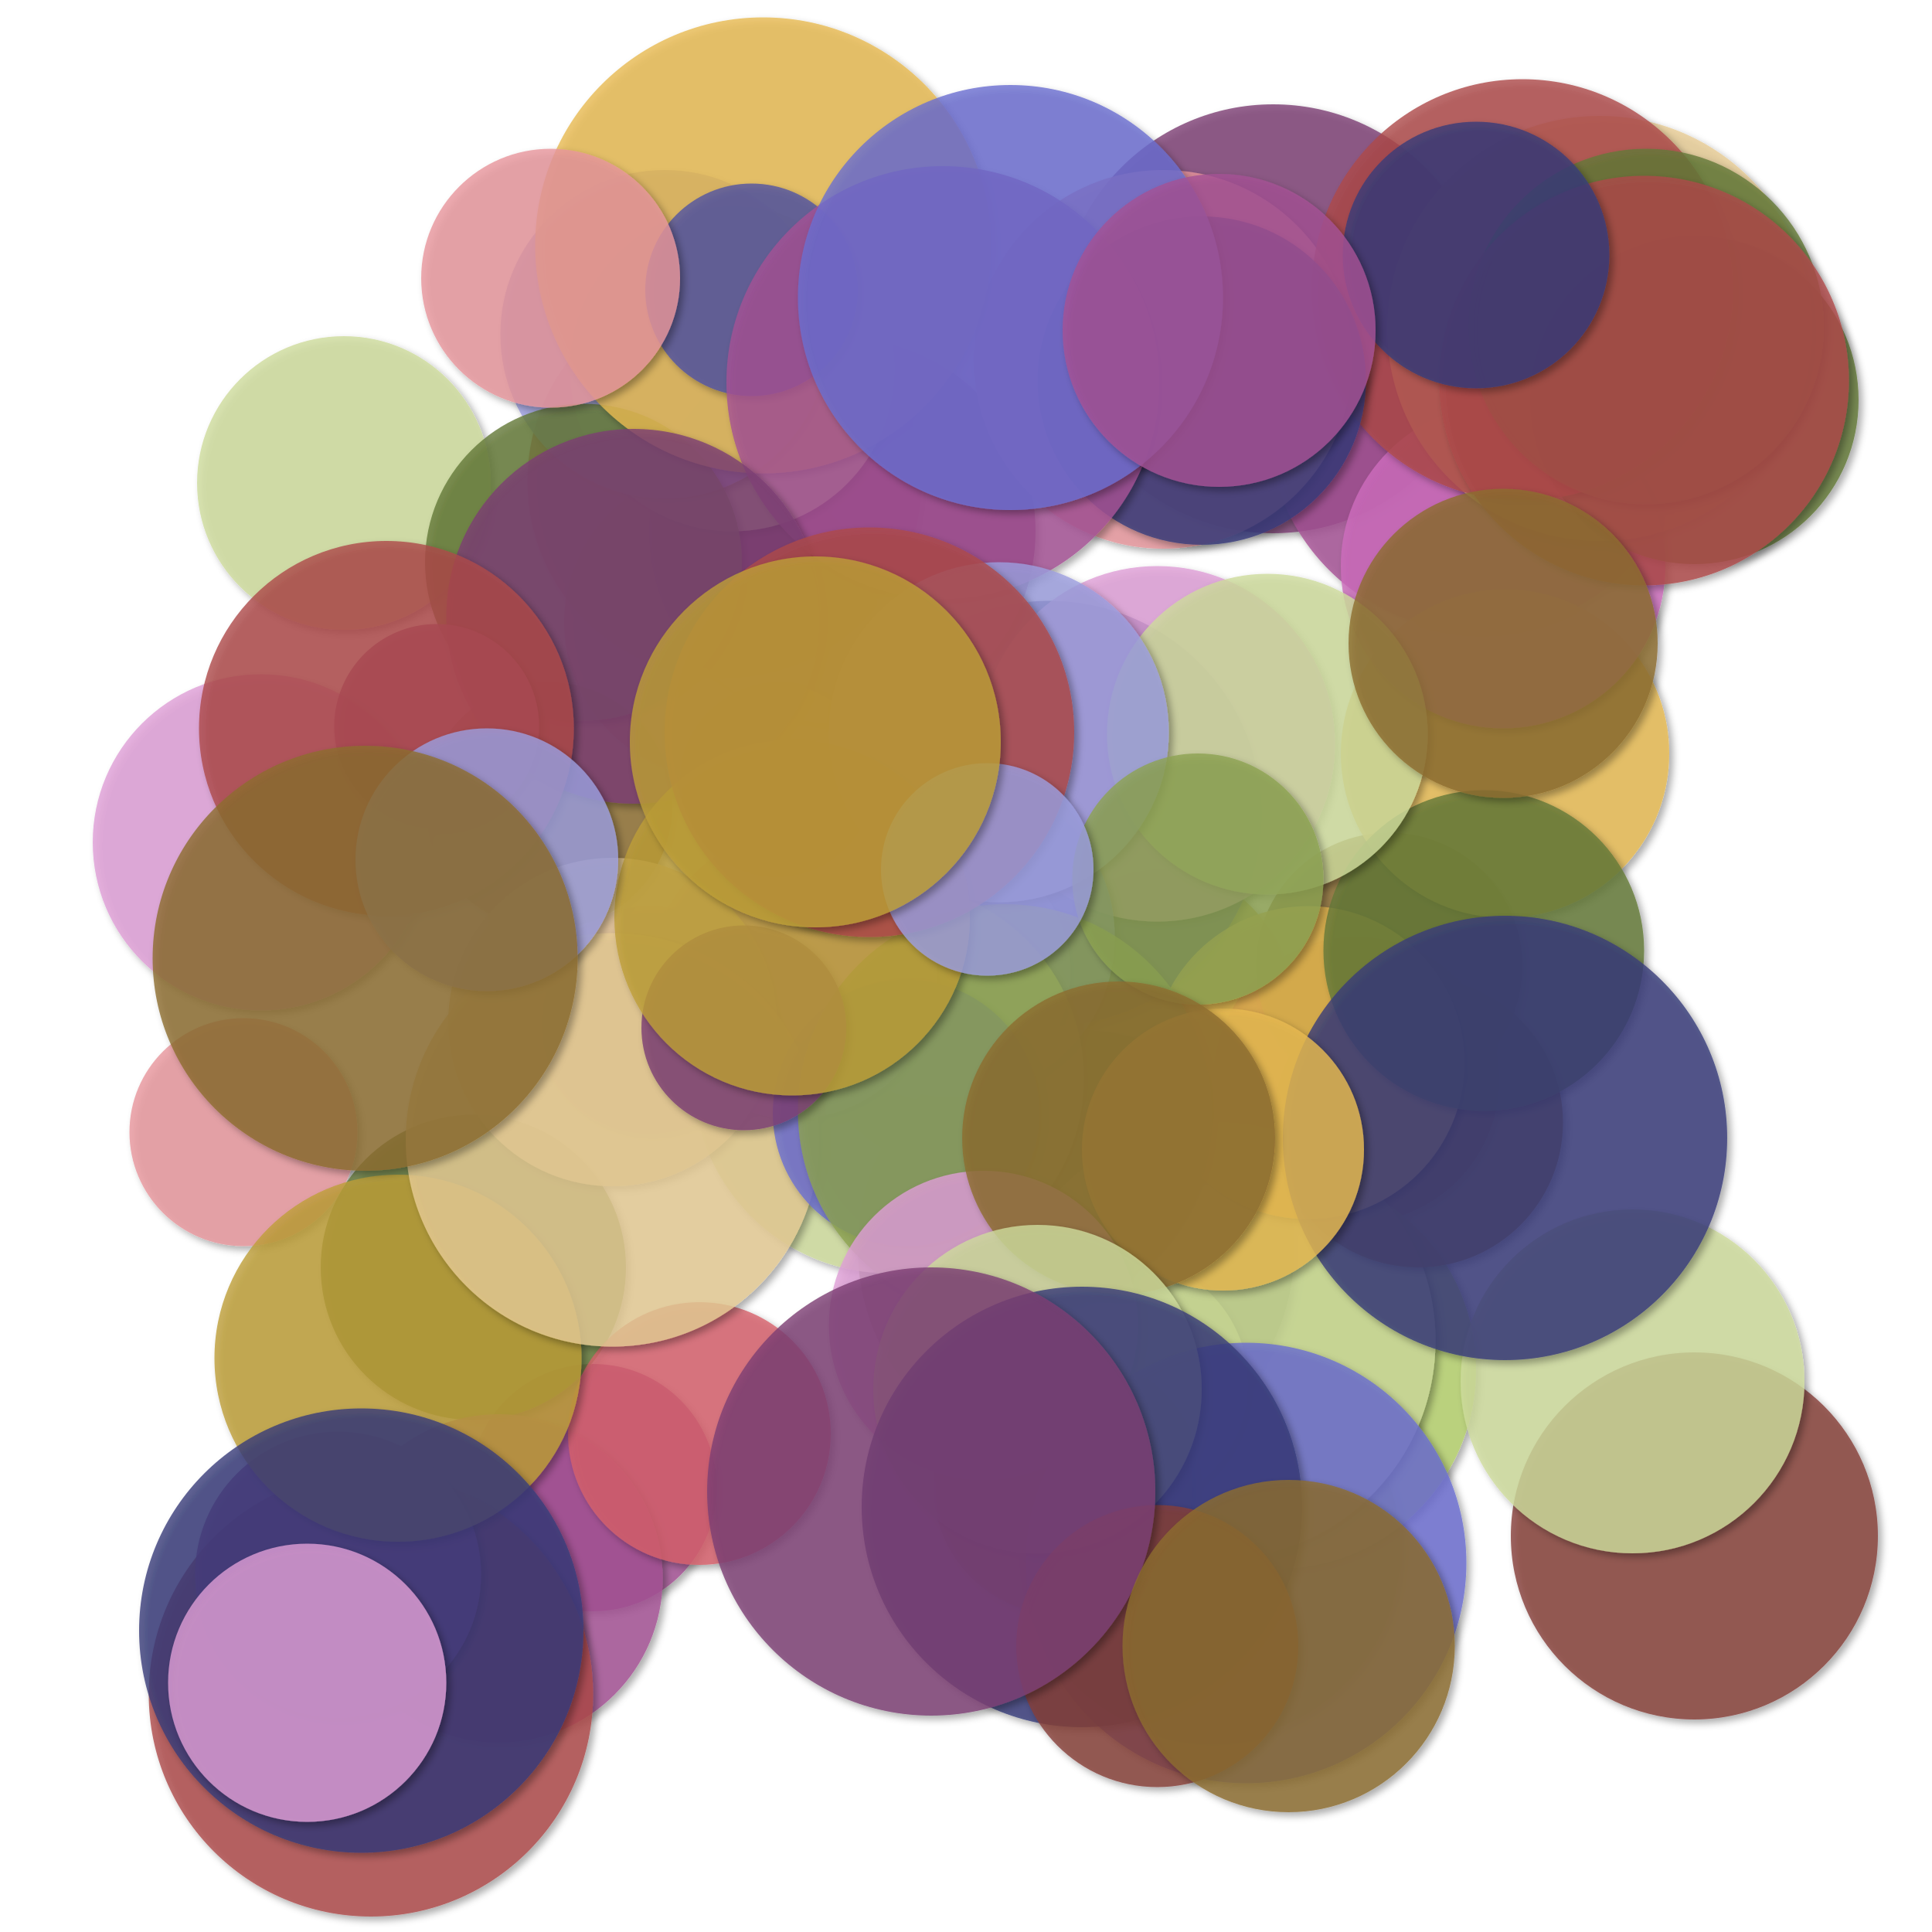
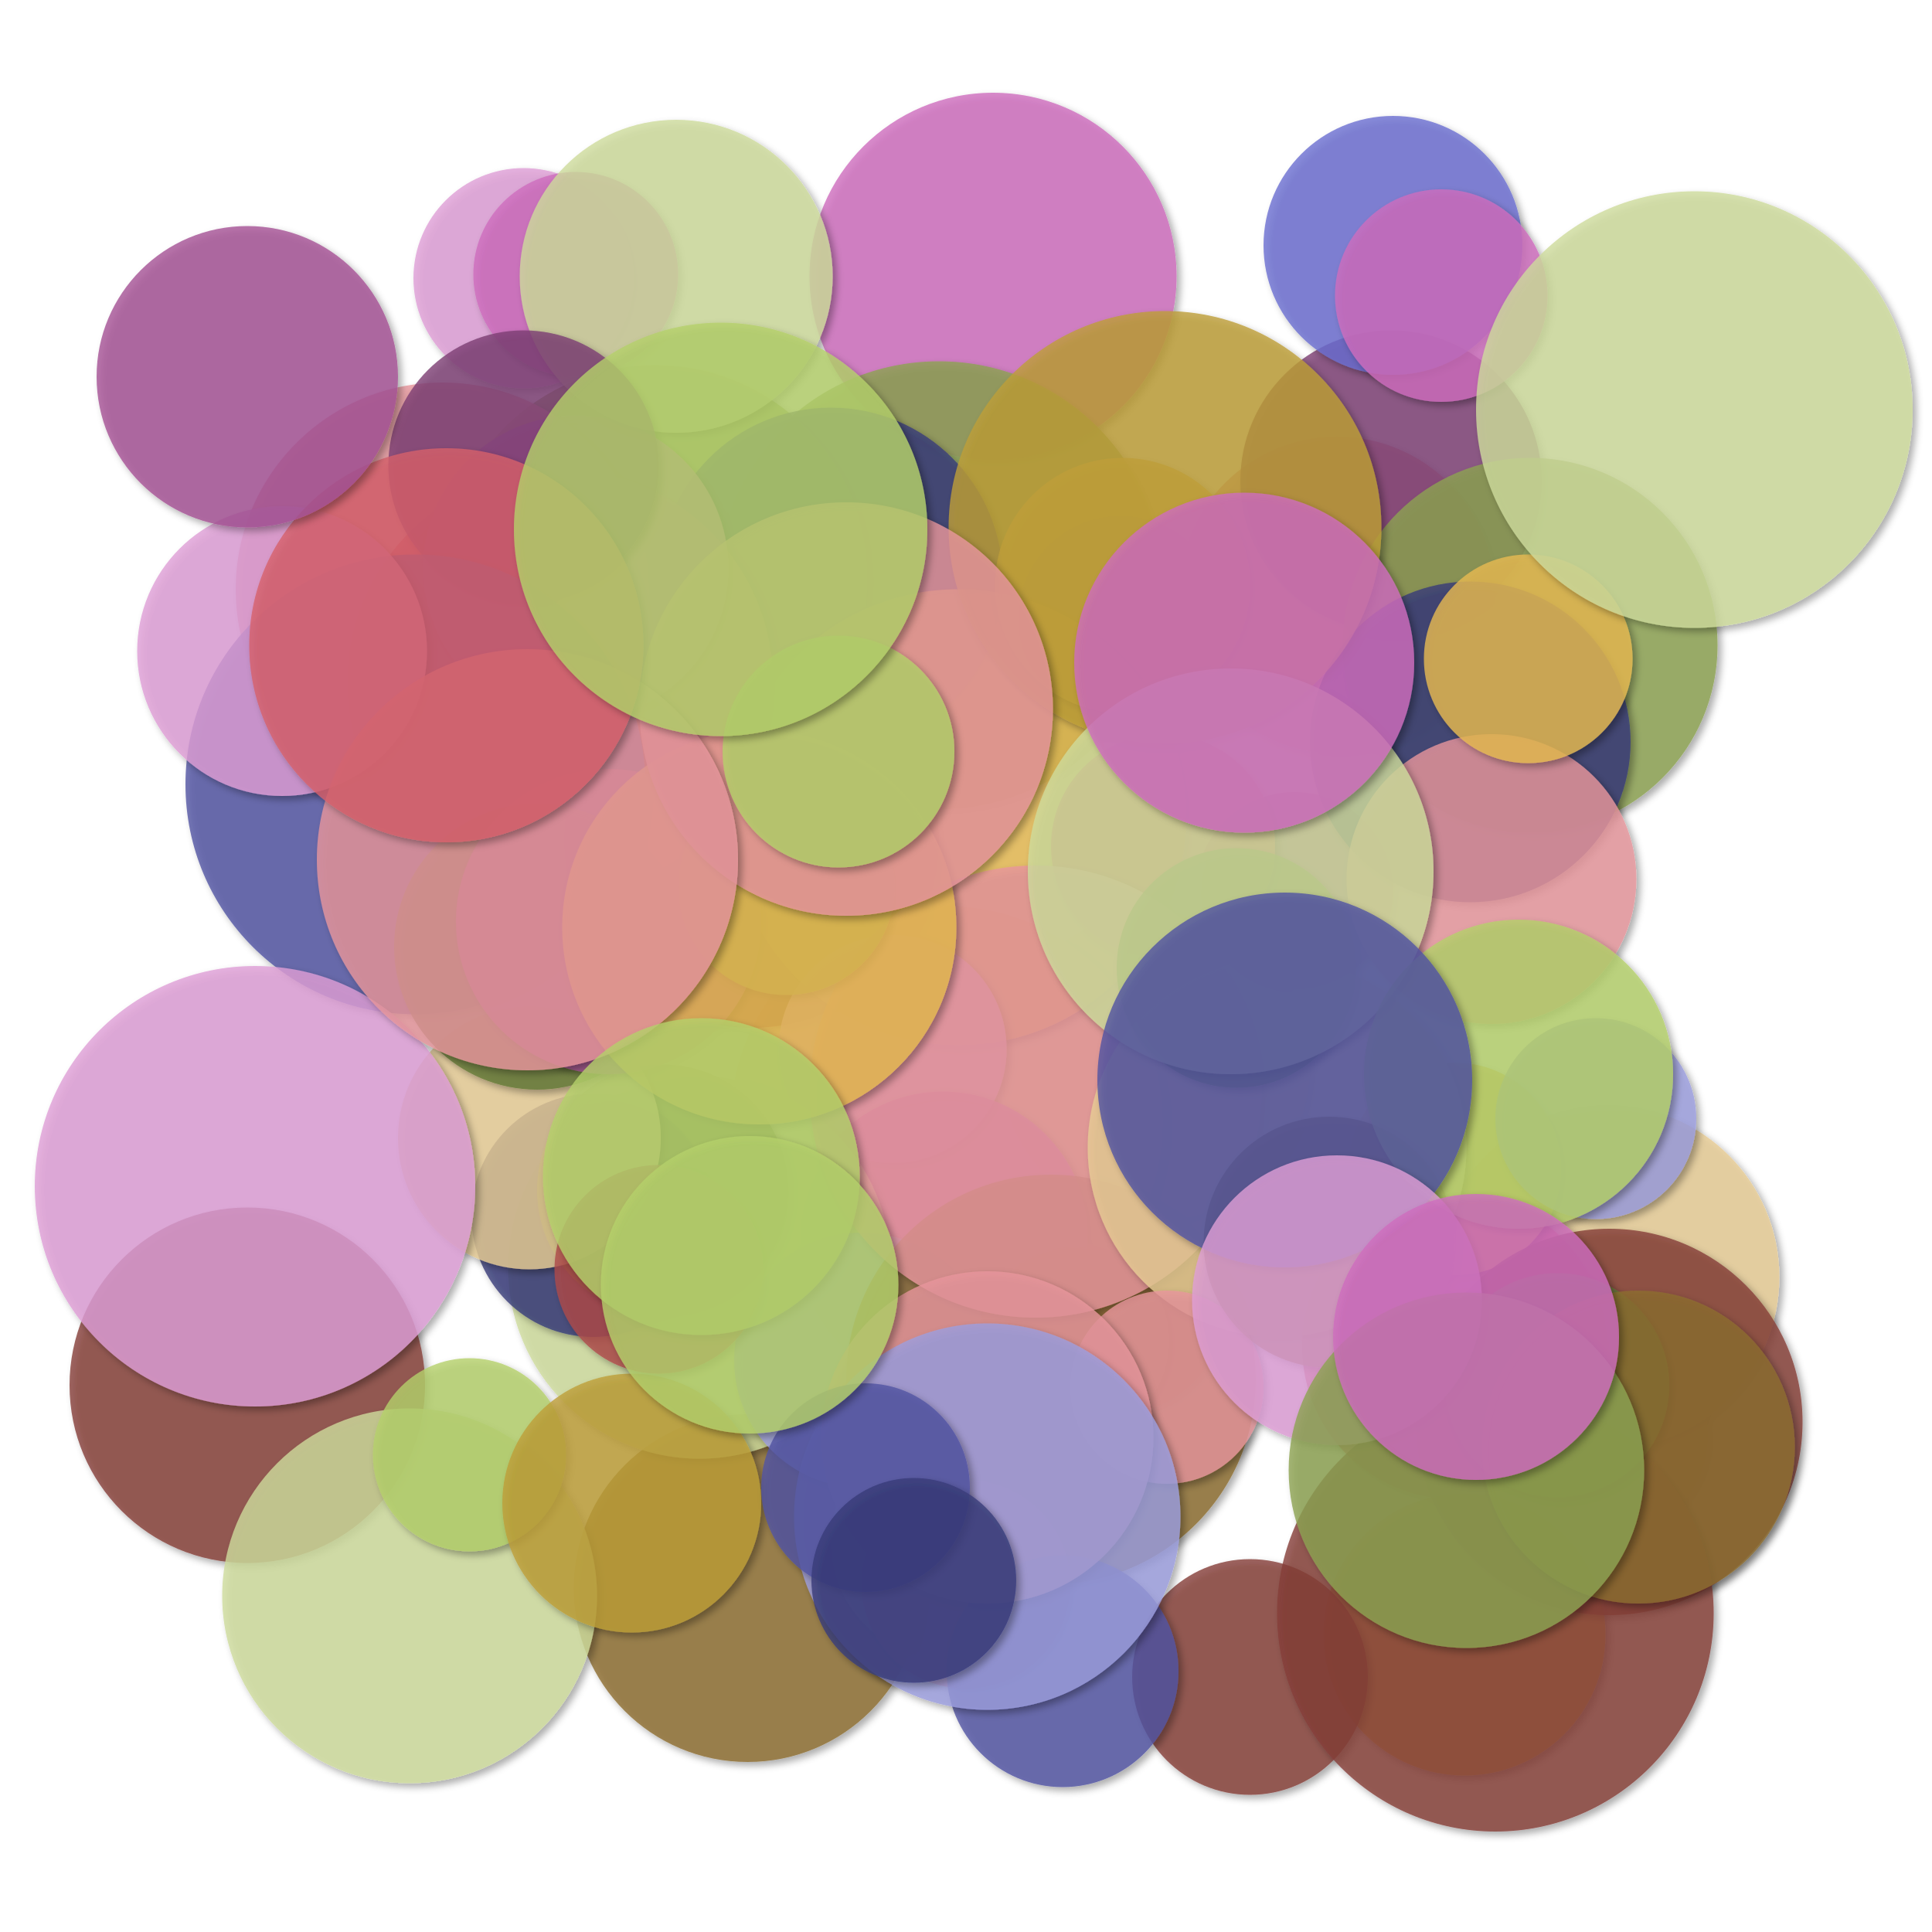
<svg xmlns="http://www.w3.org/2000/svg" viewBox="0 0 1000 1000" width="800" stroke="black" stroke-width="4">
  <filter id="shadow" color-interpolation-filters="sRGB">
    <feDropShadow dx="2" dy="2" stdDeviation="2" flood-opacity="0.4" />
  </filter>
  <filter id="shadow2" color-interpolation-filters="sRGB">
-     <feDropShadow dx="0" dy="0" stdDeviation="5.5" flood-opacity="0.8" />
+     <feDropShadow dx="0" dy="0" stdDeviation="5.5" flood-opacity=".8" />
  </filter>
  <g fill="none" stroke="black" stroke-width="4">
-     <circle cx="485" cy="539" r="61" fill="#ad494a" stroke="none" fill-opacity="0.8" filter="url(#shadow)" />
-     <circle cx="375" cy="249" r="102" fill="#d6616b" stroke="none" fill-opacity="0.8" filter="url(#shadow)" />
-     <circle cx="307" cy="770" r="64" fill="#a55194" stroke="none" fill-opacity="0.8" filter="url(#shadow)" />
-     <circle cx="126" cy="586" r="59" fill="#e7969c" stroke="none" fill-opacity="0.8" filter="url(#shadow)" />
-     <circle cx="336" cy="528" r="59" fill="#de9ed6" stroke="none" fill-opacity="0.8" filter="url(#shadow)" />
-     <circle cx="479" cy="586" r="56" fill="#ad494a" stroke="none" fill-opacity="0.8" filter="url(#shadow)" />
-     <circle cx="177" cy="726" r="69" fill="" stroke="none" fill-opacity="0.8" filter="url(#shadow)" />
-     <circle cx="659" cy="165" r="111" fill="#7b4173" stroke="none" fill-opacity="0.8" filter="url(#shadow)" />
-     <circle cx="601" cy="516" r="66" fill="#bd9e39" stroke="none" fill-opacity="0.8" filter="url(#shadow)" />
-     <circle cx="543" cy="421" r="110" fill="#393b79" stroke="none" fill-opacity="0.8" filter="url(#shadow)" />
-     <circle cx="702" cy="559" r="74" fill="#ad494a" stroke="none" fill-opacity="0.8" filter="url(#shadow)" />
-     <circle cx="372" cy="322" r="80" fill="#d6616b" stroke="none" fill-opacity="0.8" filter="url(#shadow)" />
-     <circle cx="327" cy="803" r="101" fill="" stroke="none" fill-opacity="0.8" filter="url(#shadow)" />
-     <circle cx="284" cy="417" r="64" fill="#8c6d31" stroke="none" fill-opacity="0.8" filter="url(#shadow)" />
-     <circle cx="436" cy="275" r="100" fill="#7b4173" stroke="none" fill-opacity="0.8" filter="url(#shadow)" />
-     <circle cx="719" cy="500" r="69" fill="#8c6d31" stroke="none" fill-opacity="0.8" filter="url(#shadow)" />
-     <circle cx="626" cy="802" r="99" fill="#8ca252" stroke="none" fill-opacity="0.8" filter="url(#shadow)" />
-     <circle cx="245" cy="656" r="79" fill="#637939" stroke="none" fill-opacity="0.8" filter="url(#shadow)" />
-     <circle cx="599" cy="385" r="92" fill="#de9ed6" stroke="none" fill-opacity="0.8" filter="url(#shadow)" />
-     <circle cx="379" cy="191" r="84" fill="#cedb9c" stroke="none" fill-opacity="0.8" filter="url(#shadow)" />
-     <circle cx="877" cy="795" r="95" fill="#843c39" stroke="none" fill-opacity="0.8" filter="url(#shadow)" />
-     <circle cx="661" cy="709" r="103" fill="#b5cf6b" stroke="none" fill-opacity="0.8" filter="url(#shadow)" />
-     <circle cx="487" cy="503" r="67" fill="#9c9ede" stroke="none" fill-opacity="0.8" filter="url(#shadow)" />
-     <circle cx="557" cy="646" r="113" fill="#637939" stroke="none" fill-opacity="0.8" filter="url(#shadow)" />
-     <circle cx="765" cy="218" r="109" fill="#a55194" stroke="none" fill-opacity="0.8" filter="url(#shadow)" />
-     <circle cx="494" cy="485" r="83" fill="#6b6ecf" stroke="none" fill-opacity="0.8" filter="url(#shadow)" />
-     <circle cx="581" cy="716" r="65" fill="#b5cf6b" stroke="none" fill-opacity="0.8" filter="url(#shadow)" />
-     <circle cx="158" cy="623" r="98" fill="" stroke="none" fill-opacity="0.8" filter="url(#shadow)" />
-     <circle cx="460" cy="558" r="101" fill="#cedb9c" stroke="none" fill-opacity="0.8" filter="url(#shadow)" />
-     <circle cx="258" cy="817" r="85" fill="#a55194" stroke="none" fill-opacity="0.8" filter="url(#shadow)" />
-     <circle cx="129" cy="351" r="99" fill="" stroke="none" fill-opacity="0.8" filter="url(#shadow)" />
-     <circle cx="779" cy="390" r="85" fill="#e7ba52" stroke="none" fill-opacity="0.8" filter="url(#shadow)" />
-     <circle cx="192" cy="877" r="115" fill="#ad494a" stroke="none" fill-opacity="0.8" filter="url(#shadow)" />
-     <circle cx="362" cy="742" r="68" fill="#d6616b" stroke="none" fill-opacity="0.8" filter="url(#shadow)" />
-     <circle cx="702" cy="599" r="100" fill="" stroke="none" fill-opacity="0.8" filter="url(#shadow)" />
-     <circle cx="778" cy="293" r="84" fill="#ce6dbd" stroke="none" fill-opacity="0.8" filter="url(#shadow)" />
-     <circle cx="630" cy="694" r="113" fill="#cedb9c" stroke="none" fill-opacity="0.8" filter="url(#shadow)" />
-     <circle cx="828" cy="170" r="110" fill="#e7cb94" stroke="none" fill-opacity="0.8" filter="url(#shadow)" />
-     <circle cx="845" cy="715" r="89" fill="#cedb9c" stroke="none" fill-opacity="0.8" filter="url(#shadow)" />
-     <circle cx="877" cy="207" r="85" fill="#637939" stroke="none" fill-opacity="0.8" filter="url(#shadow)" />
-     <circle cx="175" cy="815" r="74" fill="#a55194" stroke="none" fill-opacity="0.8" filter="url(#shadow)" />
-     <circle cx="545" cy="520" r="112" fill="" stroke="none" fill-opacity="0.8" filter="url(#shadow)" />
-     <circle cx="411" cy="505" r="74" fill="#de9ed6" stroke="none" fill-opacity="0.8" filter="url(#shadow)" />
-     <circle cx="344" cy="173" r="85" fill="#9c9ede" stroke="none" fill-opacity="0.8" filter="url(#shadow)" />
-     <circle cx="206" cy="703" r="95" fill="#bd9e39" stroke="none" fill-opacity="0.8" filter="url(#shadow)" />
-     <circle cx="402" cy="404" r="50" fill="#bd9e39" stroke="none" fill-opacity="0.8" filter="url(#shadow)" />
-     <circle cx="178" cy="250" r="76" fill="#cedb9c" stroke="none" fill-opacity="0.8" filter="url(#shadow)" />
-     <circle cx="317" cy="529" r="85" fill="#e7cb94" stroke="none" fill-opacity="0.8" filter="url(#shadow)" />
-     <circle cx="302" cy="291" r="82" fill="#637939" stroke="none" fill-opacity="0.8" filter="url(#shadow)" />
-     <circle cx="550" cy="769" r="67" fill="#bd9e39" stroke="none" fill-opacity="0.8" filter="url(#shadow)" />
-     <circle cx="317" cy="590" r="107" fill="#e7cb94" stroke="none" fill-opacity="0.8" filter="url(#shadow)" />
-     <circle cx="602" cy="186" r="98" fill="#e7969c" stroke="none" fill-opacity="0.8" filter="url(#shadow)" />
-     <circle cx="540" cy="668" r="61" fill="" stroke="none" fill-opacity="0.8" filter="url(#shadow)" />
-     <circle cx="788" cy="150" r="109" fill="#ad494a" stroke="none" fill-opacity="0.8" filter="url(#shadow)" />
-     <circle cx="135" cy="436" r="87" fill="#de9ed6" stroke="none" fill-opacity="0.8" filter="url(#shadow)" />
-     <circle cx="622" cy="197" r="85" fill="#393b79" stroke="none" fill-opacity="0.8" filter="url(#shadow)" />
-     <circle cx="852" cy="169" r="92" fill="#637939" stroke="none" fill-opacity="0.8" filter="url(#shadow)" />
-     <circle cx="395" cy="127" r="118" fill="#e7ba52" stroke="none" fill-opacity="0.8" filter="url(#shadow)" />
-     <circle cx="734" cy="581" r="75" fill="#8c6d31" stroke="none" fill-opacity="0.8" filter="url(#shadow)" />
-     <circle cx="389" cy="150" r="55" fill="#5254a3" stroke="none" fill-opacity="0.8" filter="url(#shadow)" />
-     <circle cx="488" cy="198" r="112" fill="#a55194" stroke="none" fill-opacity="0.8" filter="url(#shadow)" />
-     <circle cx="285" cy="144" r="67" fill="#e7969c" stroke="none" fill-opacity="0.8" filter="url(#shadow)" />
-     <circle cx="328" cy="319" r="97" fill="#7b4173" stroke="none" fill-opacity="0.8" filter="url(#shadow)" />
-     <circle cx="226" cy="376" r="53" fill="#a55194" stroke="none" fill-opacity="0.8" filter="url(#shadow)" />
-     <circle cx="677" cy="550" r="81" fill="#e7ba52" stroke="none" fill-opacity="0.8" filter="url(#shadow)" />
-     <circle cx="851" cy="197" r="106" fill="#ad494a" stroke="none" fill-opacity="0.8" filter="url(#shadow)" />
-     <circle cx="768" cy="492" r="83" fill="#637939" stroke="none" fill-opacity="0.8" filter="url(#shadow)" />
-     <circle cx="706" cy="230" r="107" fill="" stroke="none" fill-opacity="0.8" filter="url(#shadow)" />
-     <circle cx="764" cy="132" r="69" fill="#393b79" stroke="none" fill-opacity="0.8" filter="url(#shadow)" />
-     <circle cx="656" cy="380" r="83" fill="#cedb9c" stroke="none" fill-opacity="0.8" filter="url(#shadow)" />
-     <circle cx="523" cy="154" r="110" fill="#6b6ecf" stroke="none" fill-opacity="0.8" filter="url(#shadow)" />
-     <circle cx="469" cy="576" r="69" fill="#6b6ecf" stroke="none" fill-opacity="0.8" filter="url(#shadow)" />
-     <circle cx="520" cy="575" r="107" fill="#8ca252" stroke="none" fill-opacity="0.8" filter="url(#shadow)" />
-     <circle cx="187" cy="844" r="115" fill="#393b79" stroke="none" fill-opacity="0.8" filter="url(#shadow)" />
-     <circle cx="517" cy="379" r="88" fill="#9c9ede" stroke="none" fill-opacity="0.8" filter="url(#shadow)" />
-     <circle cx="200" cy="377" r="97" fill="#ad494a" stroke="none" fill-opacity="0.8" filter="url(#shadow)" />
-     <circle cx="855" cy="136" r="59" fill="" stroke="none" fill-opacity="0.8" filter="url(#shadow)" />
-     <circle cx="631" cy="171" r="81" fill="#a55194" stroke="none" fill-opacity="0.8" filter="url(#shadow)" />
-     <circle cx="385" cy="532" r="53" fill="#7b4173" stroke="none" fill-opacity="0.8" filter="url(#shadow)" />
-     <circle cx="260" cy="246" r="65" fill="" stroke="none" fill-opacity="0.8" filter="url(#shadow)" />
-     <circle cx="779" cy="589" r="115" fill="#393b79" stroke="none" fill-opacity="0.8" filter="url(#shadow)" />
-     <circle cx="633" cy="595" r="73" fill="#e7ba52" stroke="none" fill-opacity="0.8" filter="url(#shadow)" />
-     <circle cx="410" cy="475" r="92" fill="#bd9e39" stroke="none" fill-opacity="0.8" filter="url(#shadow)" />
-     <circle cx="778" cy="333" r="80" fill="#8c6d31" stroke="none" fill-opacity="0.8" filter="url(#shadow)" />
-     <circle cx="252" cy="445" r="68" fill="#9c9ede" stroke="none" fill-opacity="0.8" filter="url(#shadow)" />
-     <circle cx="620" cy="455" r="65" fill="#8ca252" stroke="none" fill-opacity="0.8" filter="url(#shadow)" />
-     <circle cx="509" cy="686" r="80" fill="#de9ed6" stroke="none" fill-opacity="0.8" filter="url(#shadow)" />
-     <circle cx="450" cy="379" r="106" fill="#ad494a" stroke="none" fill-opacity="0.8" filter="url(#shadow)" />
-     <circle cx="645" cy="809" r="114" fill="#6b6ecf" stroke="none" fill-opacity="0.8" filter="url(#shadow)" />
-     <circle cx="579" cy="589" r="81" fill="#8c6d31" stroke="none" fill-opacity="0.8" filter="url(#shadow)" />
-     <circle cx="511" cy="450" r="55" fill="#9c9ede" stroke="none" fill-opacity="0.8" filter="url(#shadow)" />
-     <circle cx="537" cy="719" r="85" fill="#cedb9c" stroke="none" fill-opacity="0.8" filter="url(#shadow)" />
-     <circle cx="560" cy="780" r="114" fill="#393b79" stroke="none" fill-opacity="0.8" filter="url(#shadow)" />
-     <circle cx="599" cy="852" r="73" fill="#843c39" stroke="none" fill-opacity="0.8" filter="url(#shadow)" />
-     <circle cx="189" cy="496" r="110" fill="#8c6d31" stroke="none" fill-opacity="0.8" filter="url(#shadow)" />
-     <circle cx="159" cy="871" r="72" fill="#de9ed6" stroke="none" fill-opacity="0.8" filter="url(#shadow)" />
-     <circle cx="422" cy="384" r="96" fill="#bd9e39" stroke="none" fill-opacity="0.8" filter="url(#shadow)" />
-     <circle cx="482" cy="772" r="116" fill="#7b4173" stroke="none" fill-opacity="0.8" filter="url(#shadow)" />
-     <circle cx="268" cy="385" r="84" fill="" stroke="none" fill-opacity="0.8" filter="url(#shadow)" />
-     <circle cx="667" cy="852" r="86" fill="#8c6d31" stroke="none" fill-opacity="0.8" filter="url(#shadow)" />
+     <circle cx="758" cy="846" r="73" fill="#e7ba52" stroke="none" fill-opacity="0.8" filter="url(#shadow)" />
+     <circle cx="834" cy="744" r="50" fill="#e7cb94" stroke="none" fill-opacity="0.8" filter="url(#shadow)" />
+     <circle cx="514" cy="143" r="95" fill="#ce6dbd" stroke="none" fill-opacity="0.8" filter="url(#shadow)" />
+     <circle cx="486" cy="303" r="116" fill="#8ca252" stroke="none" fill-opacity="0.8" filter="url(#shadow)" />
+     <circle cx="692" cy="308" r="82" fill="#e7969c" stroke="none" fill-opacity="0.8" filter="url(#shadow)" />
+     <circle cx="598" cy="552" r="80" fill="#e7cb94" stroke="none" fill-opacity="0.8" filter="url(#shadow)" />
+     <circle cx="578" cy="676" r="56" fill="#d6616b" stroke="none" fill-opacity="0.8" filter="url(#shadow)" />
+     <circle cx="339" cy="299" r="110" fill="#8ca252" stroke="none" fill-opacity="0.8" filter="url(#shadow)" />
+     <circle cx="229" cy="305" r="107" fill="#e7969c" stroke="none" fill-opacity="0.8" filter="url(#shadow)" />
+     <circle cx="832" cy="661" r="89" fill="#e7cb94" stroke="none" fill-opacity="0.8" filter="url(#shadow)" />
+     <circle cx="670" cy="461" r="51" fill="#a55194" stroke="none" fill-opacity="0.8" filter="url(#shadow)" />
+     <circle cx="490" cy="581" r="112" fill="#e7cb94" stroke="none" fill-opacity="0.8" filter="url(#shadow)" />
+     <circle cx="647" cy="868" r="61" fill="#843c39" stroke="none" fill-opacity="0.8" filter="url(#shadow)" />
+     <circle cx="720" cy="249" r="78" fill="#7b4173" stroke="none" fill-opacity="0.8" filter="url(#shadow)" />
+     <circle cx="430" cy="300" r="89" fill="#393b79" stroke="none" fill-opacity="0.8" filter="url(#shadow)" />
+     <circle cx="389" cy="435" r="97" fill="#843c39" stroke="none" fill-opacity="0.8" filter="url(#shadow)" />
+     <circle cx="580" cy="320" r="53" fill="#393b79" stroke="none" fill-opacity="0.8" filter="url(#shadow)" />
+     <circle cx="496" cy="423" r="118" fill="#e7ba52" stroke="none" fill-opacity="0.8" filter="url(#shadow)" />
+     <circle cx="271" cy="144" r="57" fill="#de9ed6" stroke="none" fill-opacity="0.8" filter="url(#shadow)" />
+     <circle cx="721" cy="127" r="67" fill="#6b6ecf" stroke="none" fill-opacity="0.8" filter="url(#shadow)" />
+     <circle cx="387" cy="822" r="90" fill="#8c6d31" stroke="none" fill-opacity="0.8" filter="url(#shadow)" />
+     <circle cx="298" cy="142" r="53" fill="#ce6dbd" stroke="none" fill-opacity="0.8" filter="url(#shadow)" />
+     <circle cx="462" cy="543" r="59" fill="#de9ed6" stroke="none" fill-opacity="0.8" filter="url(#shadow)" />
+     <circle cx="581" cy="303" r="66" fill="#e7ba52" stroke="none" fill-opacity="0.8" filter="url(#shadow)" />
+     <circle cx="128" cy="717" r="92" fill="#843c39" stroke="none" fill-opacity="0.8" filter="url(#shadow)" />
+     <circle cx="290" cy="353" r="110" fill="#d6616b" stroke="none" fill-opacity="0.8" filter="url(#shadow)" />
+     <circle cx="792" cy="334" r="97" fill="#8ca252" stroke="none" fill-opacity="0.8" filter="url(#shadow)" />
+     <circle cx="488" cy="640" r="75" fill="#ce6dbd" stroke="none" fill-opacity="0.8" filter="url(#shadow)" />
+     <circle cx="212" cy="826" r="97" fill="#cedb9c" stroke="none" fill-opacity="0.8" filter="url(#shadow)" />
+     <circle cx="298" cy="294" r="79" fill="#ce6dbd" stroke="none" fill-opacity="0.8" filter="url(#shadow)" />
+     <circle cx="753" cy="697" r="79" fill="#d6616b" stroke="none" fill-opacity="0.8" filter="url(#shadow)" />
+     <circle cx="671" cy="208" r="74" fill="" stroke="none" fill-opacity="0.8" filter="url(#shadow)" />
+     <circle cx="293" cy="464" r="117" fill="" stroke="none" fill-opacity="0.8" filter="url(#shadow)" />
+     <circle cx="243" cy="753" r="50" fill="#b5cf6b" stroke="none" fill-opacity="0.8" filter="url(#shadow)" />
+     <circle cx="753" cy="605" r="55" fill="#e7ba52" stroke="none" fill-opacity="0.8" filter="url(#shadow)" />
+     <circle cx="362" cy="656" r="99" fill="#cedb9c" stroke="none" fill-opacity="0.8" filter="url(#shadow)" />
+     <circle cx="554" cy="694" r="51" fill="#e7969c" stroke="none" fill-opacity="0.8" filter="url(#shadow)" />
+     <circle cx="327" cy="778" r="67" fill="#bd9e39" stroke="none" fill-opacity="0.8" filter="url(#shadow)" />
+     <circle cx="350" cy="143" r="81" fill="#cedb9c" stroke="none" fill-opacity="0.8" filter="url(#shadow)" />
+     <circle cx="833" cy="736" r="100" fill="#843c39" stroke="none" fill-opacity="0.8" filter="url(#shadow)" />
+     <circle cx="774" cy="835" r="113" fill="#843c39" stroke="none" fill-opacity="0.8" filter="url(#shadow)" />
+     <circle cx="307" cy="629" r="63" fill="#393b79" stroke="none" fill-opacity="0.8" filter="url(#shadow)" />
+     <circle cx="491" cy="798" r="61" fill="#cedb9c" stroke="none" fill-opacity="0.8" filter="url(#shadow)" />
+     <circle cx="343" cy="616" r="65" fill="#637939" stroke="none" fill-opacity="0.8" filter="url(#shadow)" />
+     <circle cx="761" cy="384" r="83" fill="#393b79" stroke="none" fill-opacity="0.8" filter="url(#shadow)" />
+     <circle cx="446" cy="704" r="66" fill="#9c9ede" stroke="none" fill-opacity="0.8" filter="url(#shadow)" />
+     <circle cx="544" cy="714" r="106" fill="#8c6d31" stroke="none" fill-opacity="0.8" filter="url(#shadow)" />
+     <circle cx="274" cy="589" r="68" fill="#e7cb94" stroke="none" fill-opacity="0.8" filter="url(#shadow)" />
+     <circle cx="746" cy="153" r="55" fill="#ce6dbd" stroke="none" fill-opacity="0.8" filter="url(#shadow)" />
+     <circle cx="738" cy="222" r="65" fill="" stroke="none" fill-opacity="0.8" filter="url(#shadow)" />
+     <circle cx="602" cy="438" r="58" fill="#d6616b" stroke="none" fill-opacity="0.8" filter="url(#shadow)" />
+     <circle cx="833" cy="193" r="85" fill="" stroke="none" fill-opacity="0.8" filter="url(#shadow)" />
+     <circle cx="826" cy="579" r="52" fill="#9c9ede" stroke="none" fill-opacity="0.8" filter="url(#shadow)" />
+     <circle cx="536" cy="565" r="117" fill="#e7969c" stroke="none" fill-opacity="0.8" filter="url(#shadow)" />
+     <circle cx="271" cy="241" r="70" fill="#7b4173" stroke="none" fill-opacity="0.8" filter="url(#shadow)" />
+     <circle cx="215" cy="406" r="119" fill="#5254a3" stroke="none" fill-opacity="0.8" filter="url(#shadow)" />
+     <circle cx="866" cy="456" r="72" fill="" stroke="none" fill-opacity="0.8" filter="url(#shadow)" />
+     <circle cx="278" cy="490" r="74" fill="#637939" stroke="none" fill-opacity="0.8" filter="url(#shadow)" />
+     <circle cx="315" cy="477" r="79" fill="#a55194" stroke="none" fill-opacity="0.8" filter="url(#shadow)" />
+     <circle cx="143" cy="761" r="111" fill="" stroke="none" fill-opacity="0.8" filter="url(#shadow)" />
+     <circle cx="542" cy="293" r="54" fill="" stroke="none" fill-opacity="0.8" filter="url(#shadow)" />
+     <circle cx="407" cy="459" r="56" fill="#8ca252" stroke="none" fill-opacity="0.8" filter="url(#shadow)" />
+     <circle cx="772" cy="455" r="75" fill="#e7969c" stroke="none" fill-opacity="0.8" filter="url(#shadow)" />
+     <circle cx="500" cy="820" r="54" fill="#d6616b" stroke="none" fill-opacity="0.8" filter="url(#shadow)" />
+     <circle cx="132" cy="614" r="114" fill="#de9ed6" stroke="none" fill-opacity="0.8" filter="url(#shadow)" />
+     <circle cx="661" cy="594" r="98" fill="#e7cb94" stroke="none" fill-opacity="0.8" filter="url(#shadow)" />
+     <circle cx="791" cy="341" r="54" fill="#e7ba52" stroke="none" fill-opacity="0.8" filter="url(#shadow)" />
+     <circle cx="604" cy="718" r="50" fill="#e7969c" stroke="none" fill-opacity="0.8" filter="url(#shadow)" />
+     <circle cx="568" cy="589" r="89" fill="" stroke="none" fill-opacity="0.8" filter="url(#shadow)" />
+     <circle cx="640" cy="501" r="62" fill="#637939" stroke="none" fill-opacity="0.8" filter="url(#shadow)" />
+     <circle cx="550" cy="865" r="60" fill="#5254a3" stroke="none" fill-opacity="0.8" filter="url(#shadow)" />
+     <circle cx="613" cy="718" r="57" fill="" stroke="none" fill-opacity="0.8" filter="url(#shadow)" />
+     <circle cx="161" cy="194" r="65" fill="" stroke="none" fill-opacity="0.8" filter="url(#shadow)" />
+     <circle cx="146" cy="337" r="75" fill="#de9ed6" stroke="none" fill-opacity="0.8" filter="url(#shadow)" />
+     <circle cx="806" cy="717" r="58" fill="#637939" stroke="none" fill-opacity="0.8" filter="url(#shadow)" />
+     <circle cx="341" cy="657" r="54" fill="#ad494a" stroke="none" fill-opacity="0.8" filter="url(#shadow)" />
+     <circle cx="393" cy="480" r="102" fill="#e7ba52" stroke="none" fill-opacity="0.8" filter="url(#shadow)" />
+     <circle cx="603" cy="273" r="112" fill="#bd9e39" stroke="none" fill-opacity="0.8" filter="url(#shadow)" />
+     <circle cx="438" cy="367" r="107" fill="#e7969c" stroke="none" fill-opacity="0.8" filter="url(#shadow)" />
+     <circle cx="273" cy="445" r="109" fill="#e7969c" stroke="none" fill-opacity="0.8" filter="url(#shadow)" />
+     <circle cx="688" cy="643" r="65" fill="#8c6d31" stroke="none" fill-opacity="0.8" filter="url(#shadow)" />
+     <circle cx="231" cy="334" r="102" fill="#d6616b" stroke="none" fill-opacity="0.8" filter="url(#shadow)" />
+     <circle cx="363" cy="609" r="82" fill="#b5cf6b" stroke="none" fill-opacity="0.8" filter="url(#shadow)" />
+     <circle cx="511" cy="744" r="86" fill="#e7969c" stroke="none" fill-opacity="0.8" filter="url(#shadow)" />
+     <circle cx="434" cy="389" r="60" fill="#b5cf6b" stroke="none" fill-opacity="0.8" filter="url(#shadow)" />
+     <circle cx="637" cy="451" r="105" fill="#cedb9c" stroke="none" fill-opacity="0.8" filter="url(#shadow)" />
+     <circle cx="511" cy="785" r="100" fill="#9c9ede" stroke="none" fill-opacity="0.8" filter="url(#shadow)" />
+     <circle cx="128" cy="195" r="78" fill="#a55194" stroke="none" fill-opacity="0.8" filter="url(#shadow)" />
+     <circle cx="786" cy="556" r="80" fill="#b5cf6b" stroke="none" fill-opacity="0.8" filter="url(#shadow)" />
+     <circle cx="665" cy="559" r="97" fill="#5254a3" stroke="none" fill-opacity="0.8" filter="url(#shadow)" />
+     <circle cx="848" cy="749" r="81" fill="#8c6d31" stroke="none" fill-opacity="0.8" filter="url(#shadow)" />
+     <circle cx="692" cy="673" r="75" fill="#de9ed6" stroke="none" fill-opacity="0.8" filter="url(#shadow)" />
+     <circle cx="759" cy="761" r="92" fill="#8ca252" stroke="none" fill-opacity="0.8" filter="url(#shadow)" />
+     <circle cx="448" cy="770" r="54" fill="#5254a3" stroke="none" fill-opacity="0.8" filter="url(#shadow)" />
+     <circle cx="877" cy="212" r="113" fill="#cedb9c" stroke="none" fill-opacity="0.8" filter="url(#shadow)" />
+     <circle cx="388" cy="665" r="77" fill="#b5cf6b" stroke="none" fill-opacity="0.8" filter="url(#shadow)" />
+     <circle cx="373" cy="274" r="107" fill="#b5cf6b" stroke="none" fill-opacity="0.8" filter="url(#shadow)" />
+     <circle cx="764" cy="692" r="74" fill="#ce6dbd" stroke="none" fill-opacity="0.8" filter="url(#shadow)" />
+     <circle cx="473" cy="818" r="53" fill="#393b79" stroke="none" fill-opacity="0.8" filter="url(#shadow)" />
+     <circle cx="644" cy="343" r="88" fill="#ce6dbd" stroke="none" fill-opacity="0.8" filter="url(#shadow)" />
  </g>
</svg>
